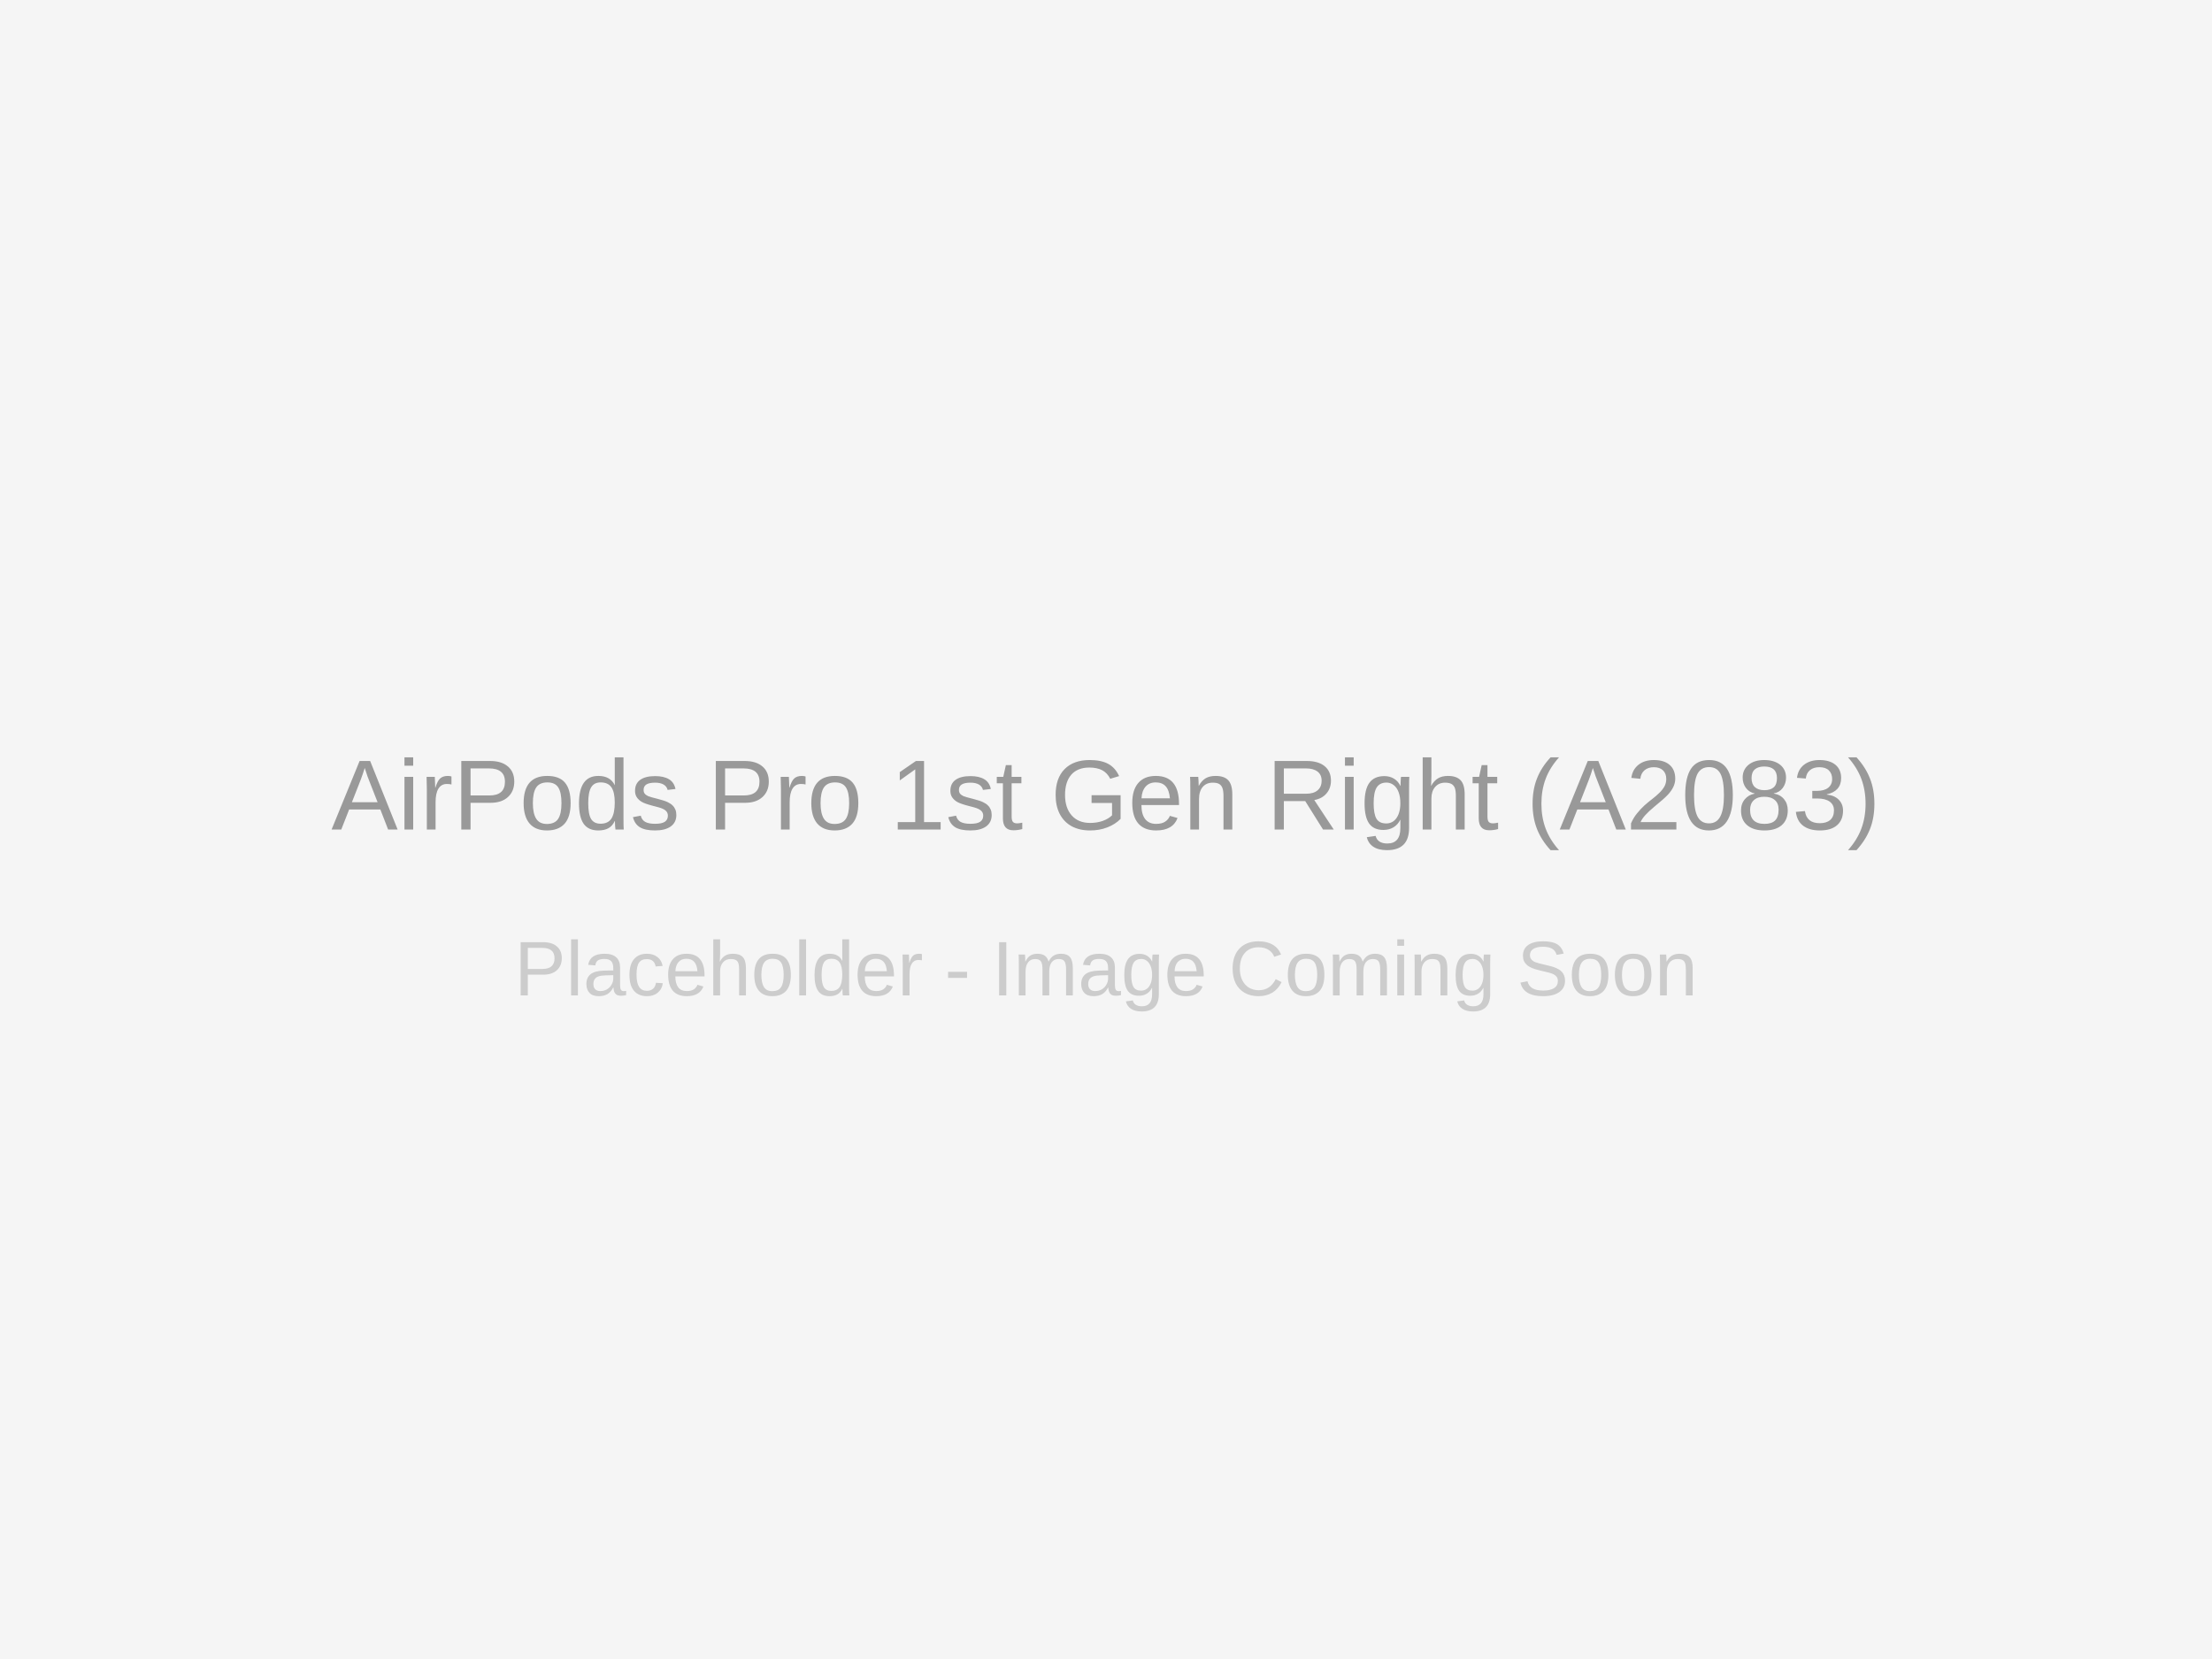
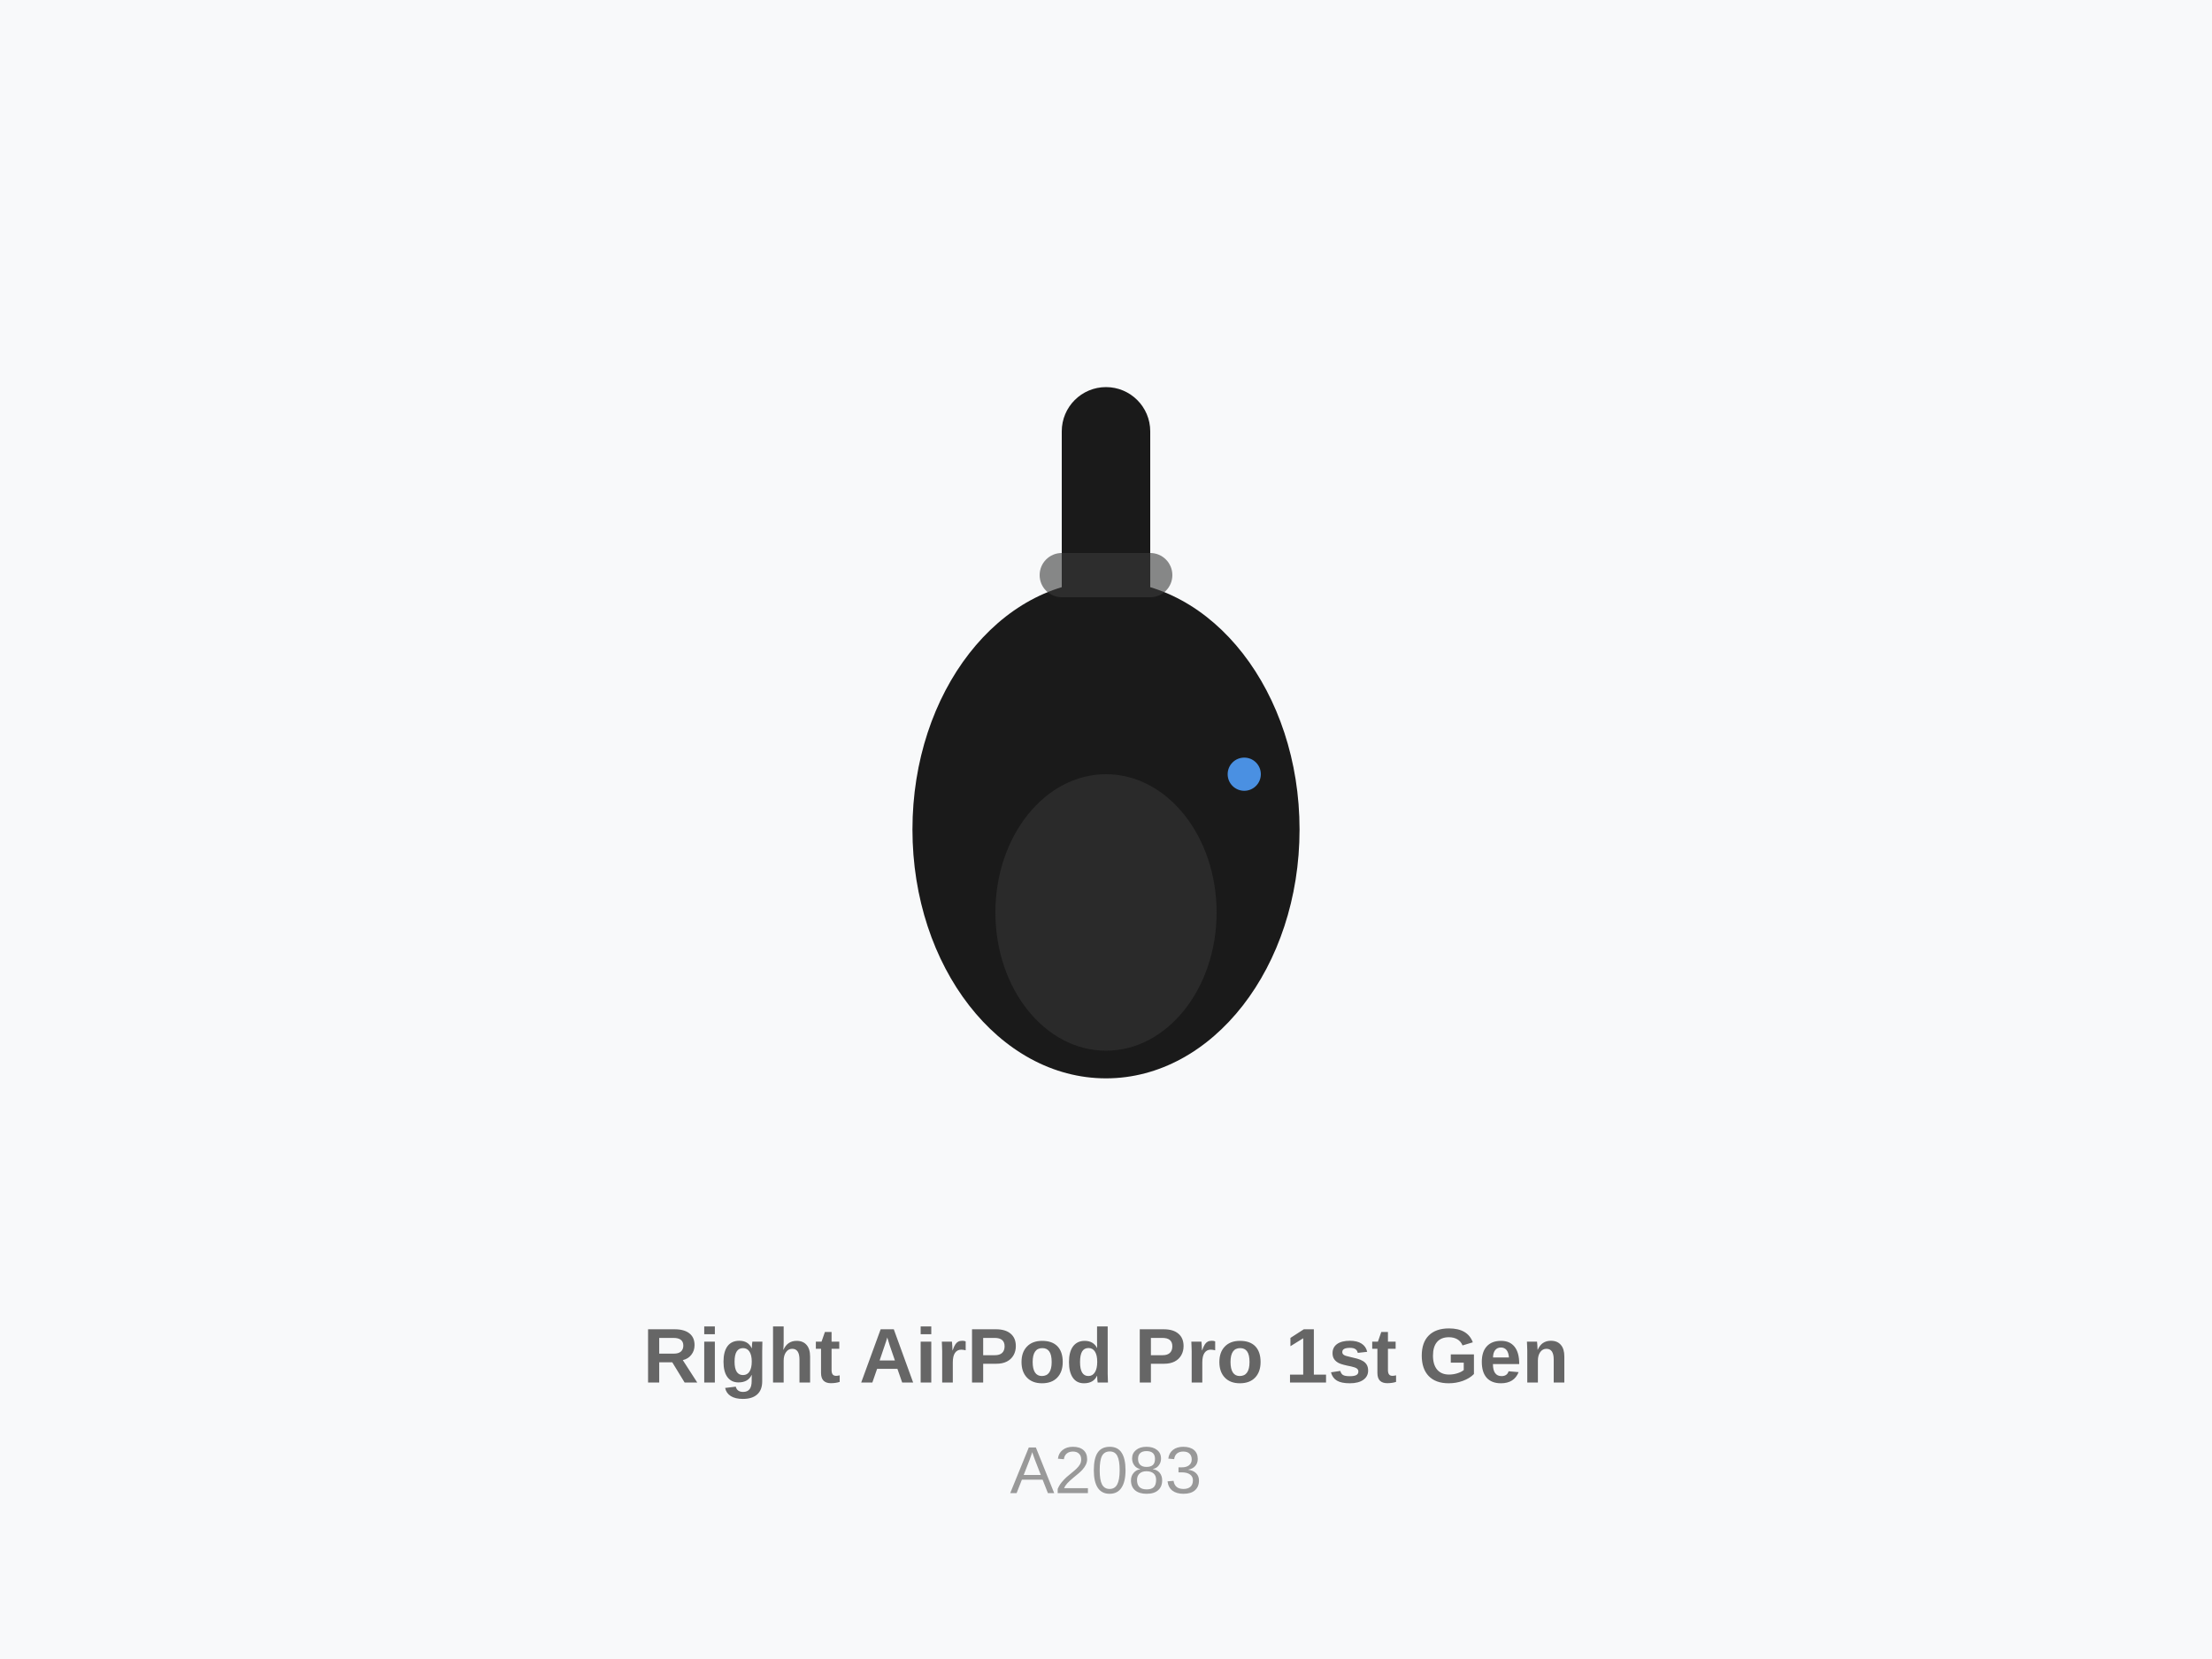
- <svg xmlns="http://www.w3.org/2000/svg" width="400" height="300">
-   <rect width="400" height="300" fill="#f5f5f5" />
-   <text x="200" y="150" font-family="Arial, sans-serif" font-size="18" fill="#999" text-anchor="middle">
-     AirPods Pro 1st Gen Right (A2083)
-   </text>
-   <text x="200" y="180" font-family="Arial, sans-serif" font-size="14" fill="#ccc" text-anchor="middle">
-     Placeholder - Image Coming Soon
-   </text>
+ <svg xmlns="http://www.w3.org/2000/svg" width="400" height="300" viewBox="0 0 400 300">
+   <rect width="400" height="300" fill="#f8f9fa" />
+   <g transform="translate(200, 150)">
+     <rect x="-8" y="-80" width="16" height="60" rx="8" fill="#1a1a1a" />
+     <ellipse cx="0" cy="0" rx="35" ry="45" fill="#1a1a1a" />
+     <ellipse cx="0" cy="15" rx="20" ry="25" fill="#2a2a2a" />
+     <rect x="-12" y="-50" width="24" height="8" rx="4" fill="#3a3a3a" opacity="0.6" />
+     <circle cx="25" cy="-10" r="3" fill="#4a90e2" />
+   </g>
+   <text x="200" y="250" font-family="Arial, sans-serif" font-size="14" fill="#666" text-anchor="middle" font-weight="600">Right AirPod Pro 1st Gen</text>
+   <text x="200" y="270" font-family="Arial, sans-serif" font-size="12" fill="#999" text-anchor="middle">A2083</text>
</svg>
